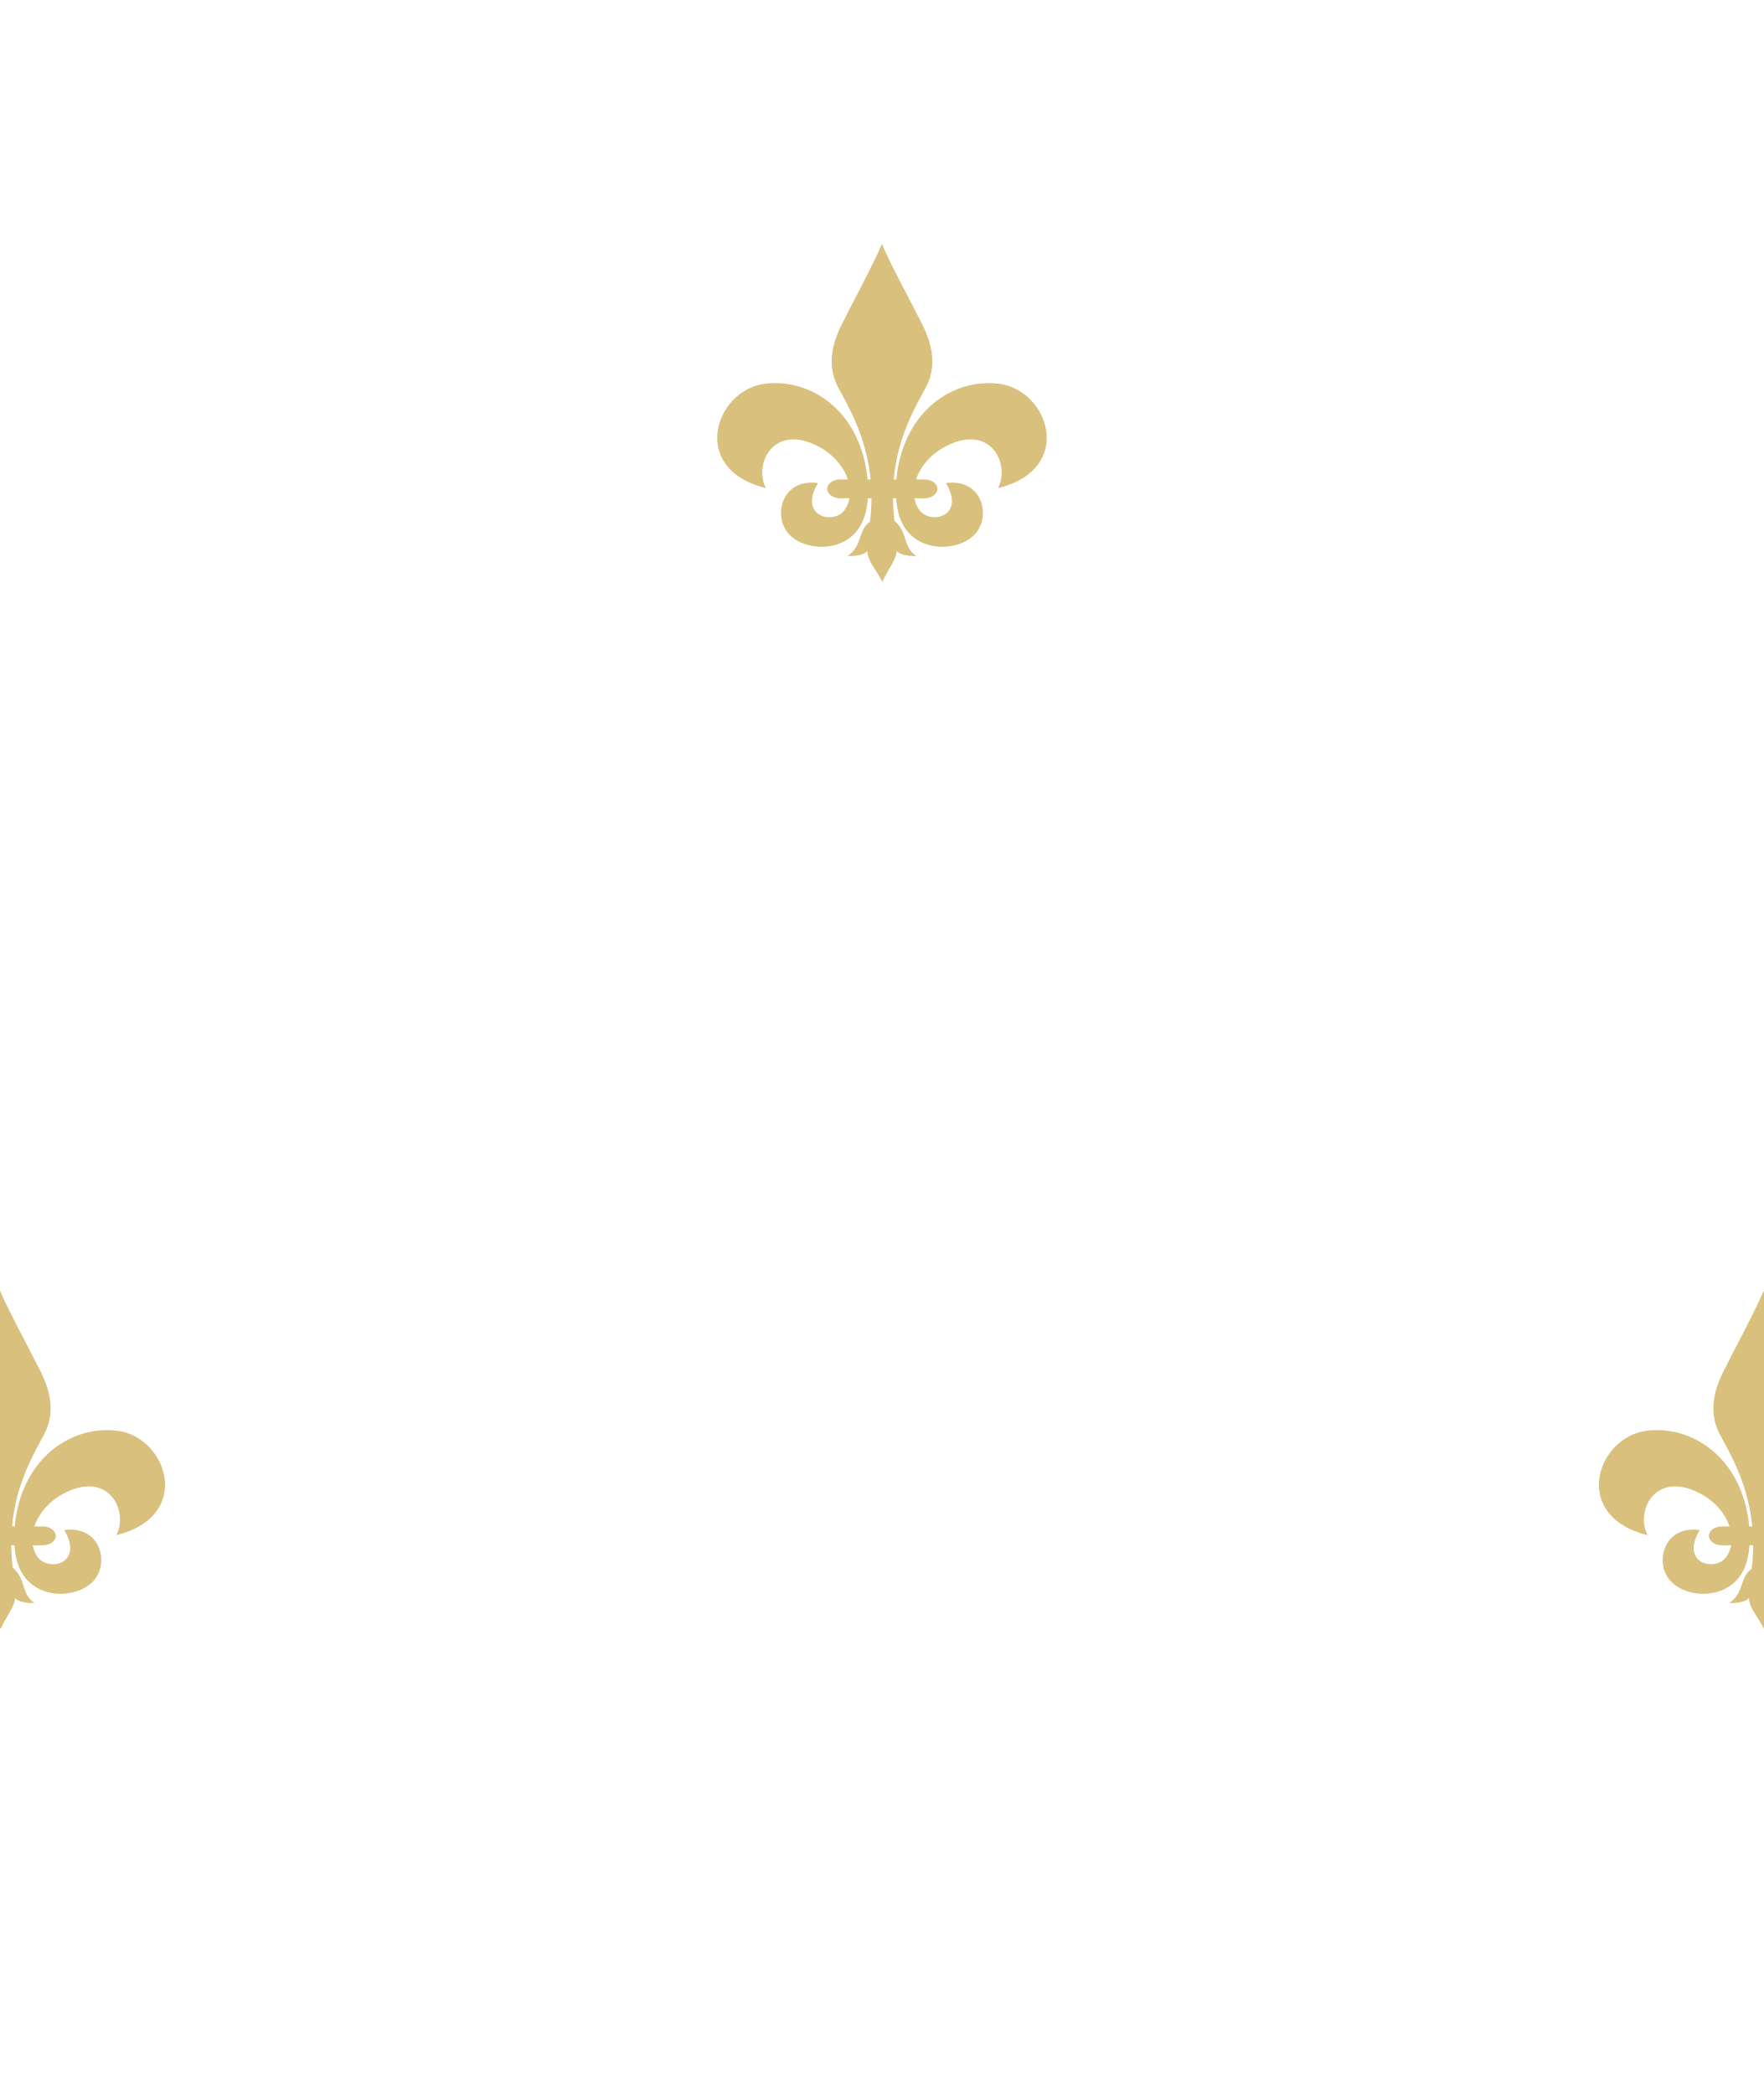
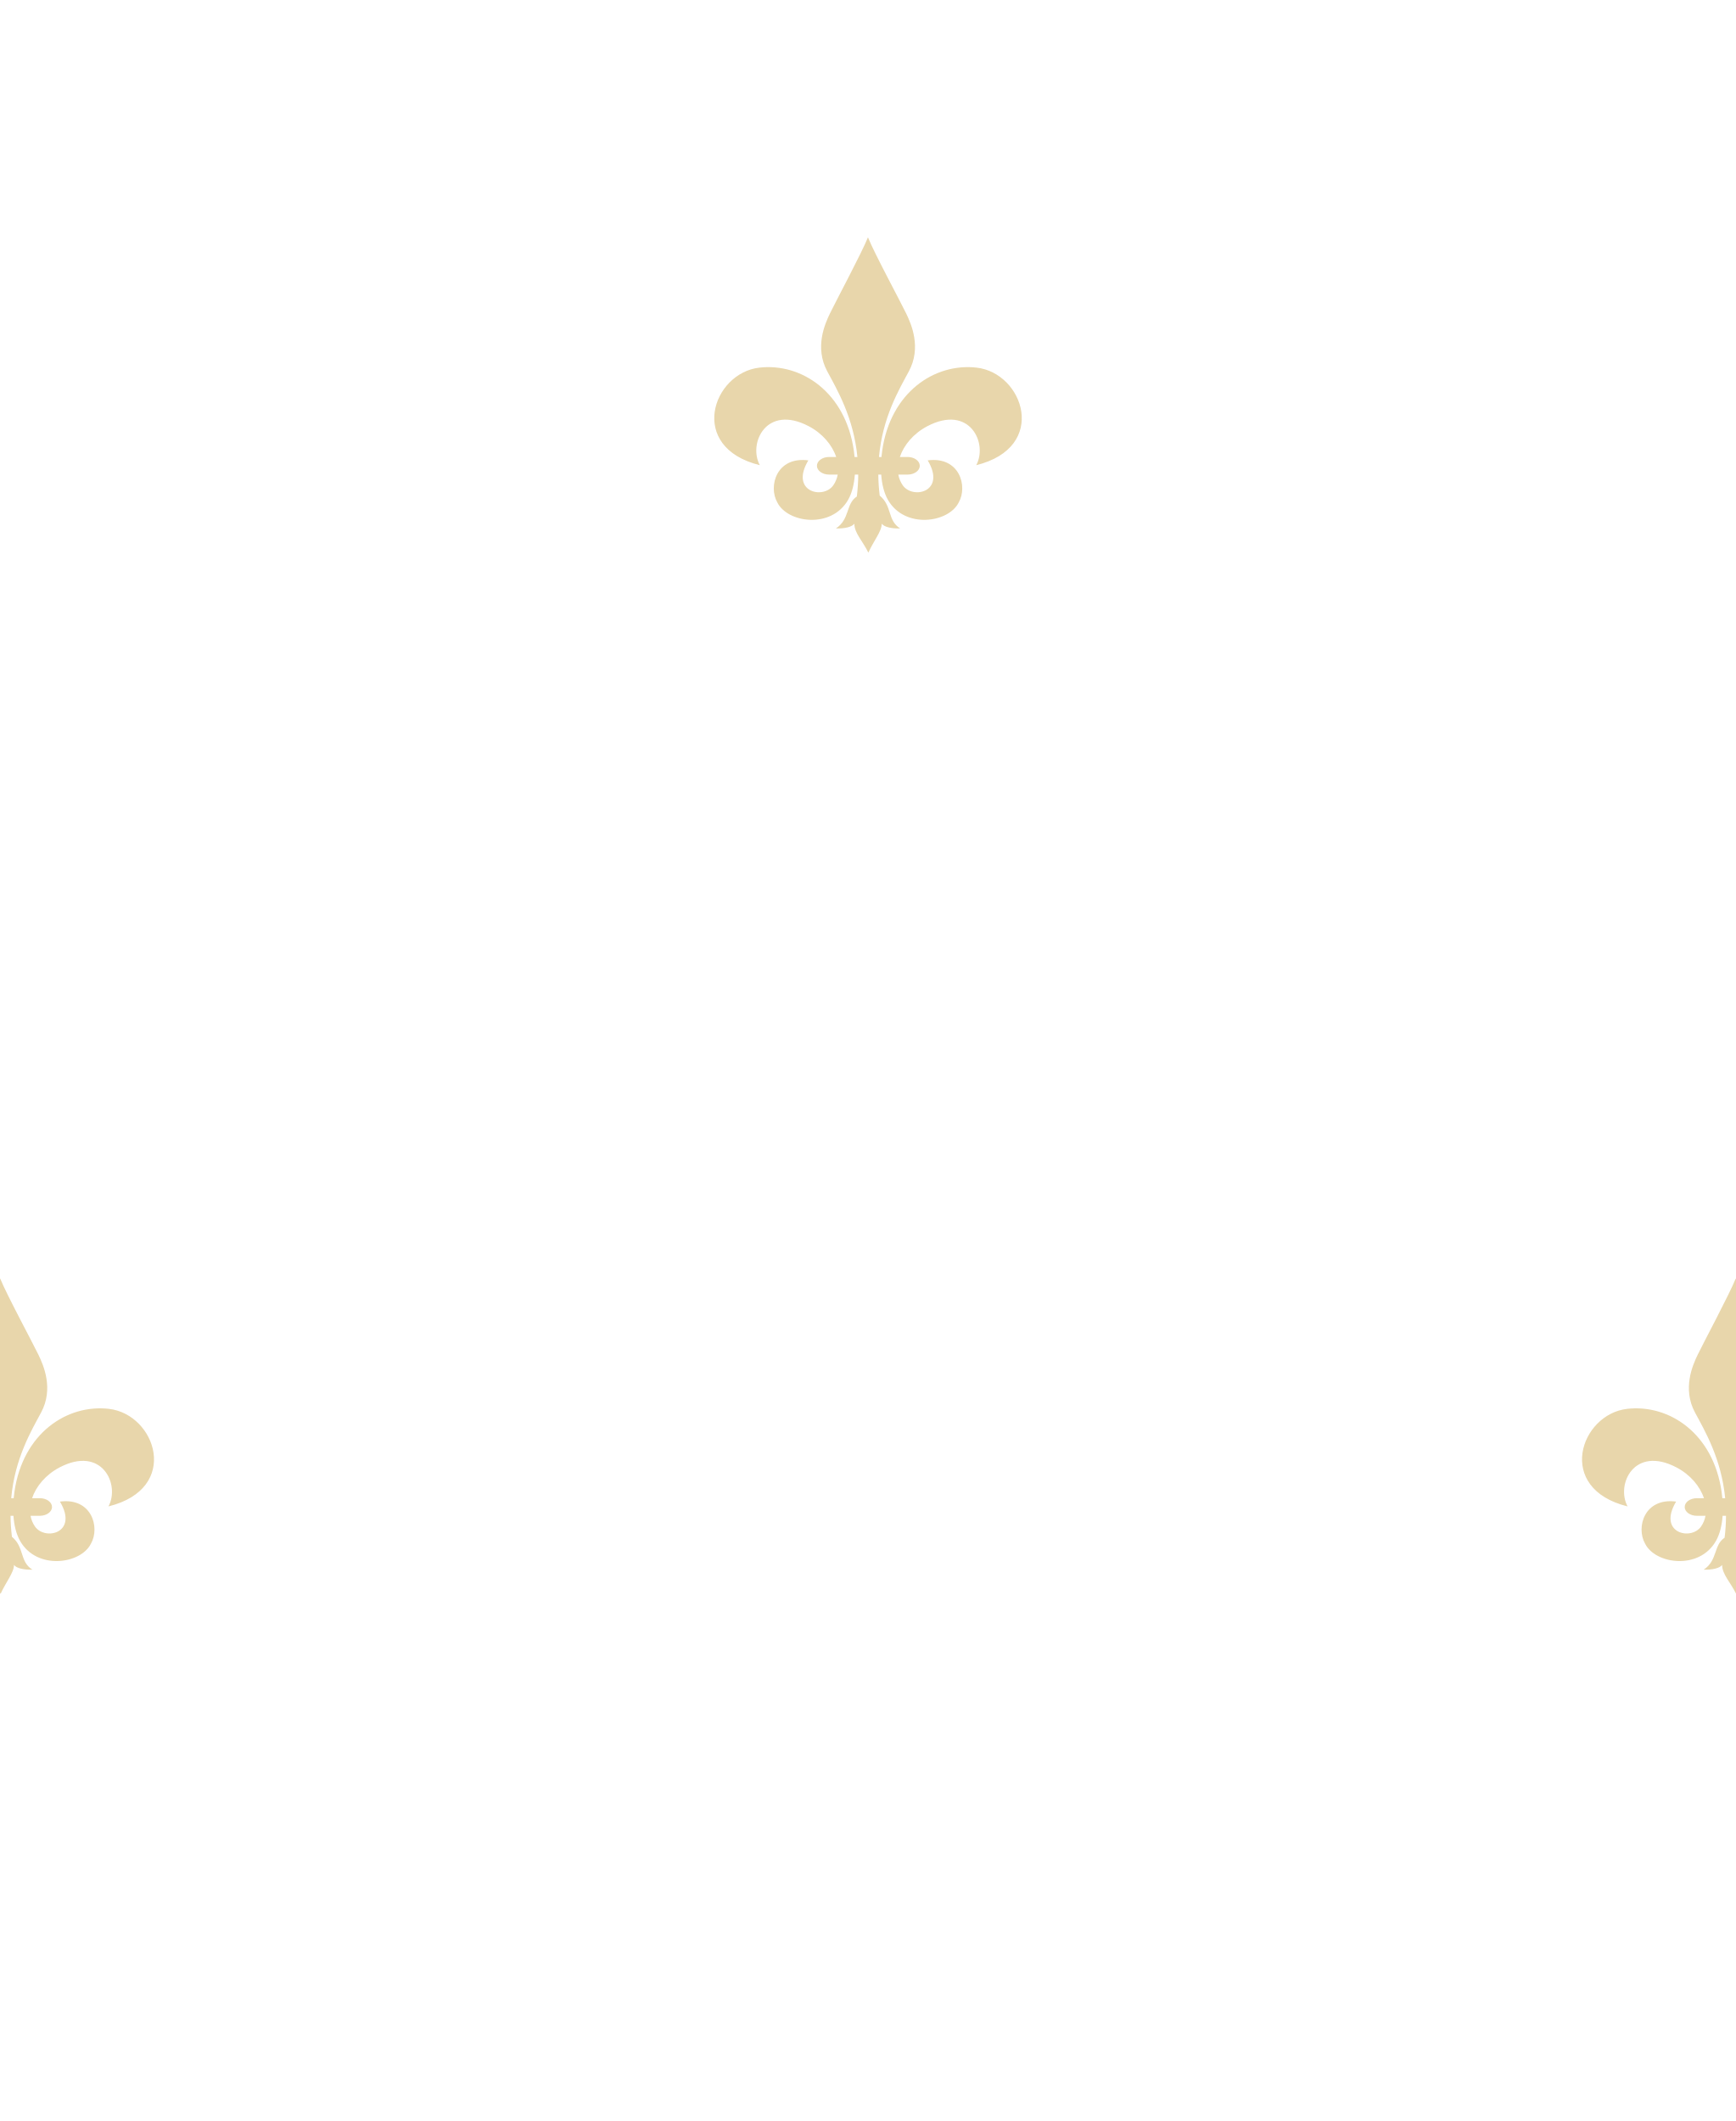
- <svg xmlns="http://www.w3.org/2000/svg" width="160" height="190" viewBox="0 0 160 190">
+ <svg xmlns="http://www.w3.org/2000/svg" width="180" height="220" viewBox="0 0 180 220">
  <defs>
    <symbol id="f" viewBox="-0.864 -0.333 350 359">
-       <path d="M297.69,147.804c-47.642-5.459-97.763,27.791-107.192,94.289c-0.329,2.318-0.605,4.685-0.824,7.076h-2.81 c4.056-45.102,22.727-76.399,33.905-97.214c14.49-26.98,2.729-53.559-2.997-65.452C211.276,73.013,181.848,18.486,174.354,0 c-7.494,18.486-36.702,73.013-43.198,86.503c-5.728,11.893-17.488,38.472-2.998,65.452c11.103,20.673,29.87,52.316,34.226,97.214 h-3.208c-0.219-2.392-0.495-4.758-0.824-7.076c-9.43-66.499-59.551-99.748-107.192-94.289 c-53.284,6.105-81.882,90.319,0.496,110.666c-13.399-24.813,7.443-69.477,55.583-44.167c15.656,8.232,26.561,21.383,31.072,34.866 h-8.065c-7.608,0-13.776,4.469-13.776,9.983c0,5.514,6.168,9.983,13.776,9.983h9.817c-0.803,4.348-2.456,8.464-5.034,12.162 c-11.416,16.377-49.649,7.444-28.31-28.286c-36.065-4.747-45.649,29.279-35.228,47.641c11.453,23.411,61.479,30.428,80.41-2.978 c4.54-8.012,6.819-18.047,7.555-28.539h3.864c-0.033,7.932-0.53,16.224-1.59,24.887c-12.647,8.146-7.717,25.725-23.735,36.234 c10.062,0.265,18.271-1.708,20.92-5.415c0,10.75,9.617,19.812,15.886,32.858c5.824-13.119,15.208-24.094,15.208-32.858 c2.648,3.707,10.857,5.68,20.92,5.415c-14.687-9.01-8.898-25.516-23.261-37.306c-1.015-8.293-1.508-16.22-1.589-23.815h3.312 c0.735,10.492,3.016,20.527,7.555,28.539c18.931,33.405,68.957,26.389,80.41,2.978c10.422-18.361,0.838-52.388-35.228-47.641 c21.34,35.73-16.894,44.663-28.31,28.286c-2.577-3.698-4.23-7.814-5.033-12.162h10.572c7.608,0,13.776-4.47,13.776-9.983 c0-5.515-6.168-9.983-13.776-9.983h-8.821c4.512-13.483,15.416-26.634,31.072-34.866c48.14-25.31,68.982,19.354,55.583,44.167 C379.573,238.124,350.974,153.91,297.69,147.804z" fill="#D4B567" fill-opacity="0.85" />
+       <path d="M297.69,147.804c-47.642-5.459-97.763,27.791-107.192,94.289c-0.329,2.318-0.605,4.685-0.824,7.076h-2.81 c4.056-45.102,22.727-76.399,33.905-97.214c14.49-26.98,2.729-53.559-2.997-65.452C211.276,73.013,181.848,18.486,174.354,0 c-7.494,18.486-36.702,73.013-43.198,86.503c-5.728,11.893-17.488,38.472-2.998,65.452c11.103,20.673,29.87,52.316,34.226,97.214 h-3.208c-0.219-2.392-0.495-4.758-0.824-7.076c-9.43-66.499-59.551-99.748-107.192-94.289 c-53.284,6.105-81.882,90.319,0.496,110.666c-13.399-24.813,7.443-69.477,55.583-44.167c15.656,8.232,26.561,21.383,31.072,34.866 h-8.065c-7.608,0-13.776,4.469-13.776,9.983c0,5.514,6.168,9.983,13.776,9.983h9.817c-0.803,4.348-2.456,8.464-5.034,12.162 c-11.416,16.377-49.649,7.444-28.31-28.286c-36.065-4.747-45.649,29.279-35.228,47.641c11.453,23.411,61.479,30.428,80.41-2.978 c4.54-8.012,6.819-18.047,7.555-28.539h3.864c-0.033,7.932-0.53,16.224-1.59,24.887c-12.647,8.146-7.717,25.725-23.735,36.234 c10.062,0.265,18.271-1.708,20.92-5.415c0,10.75,9.617,19.812,15.886,32.858c5.824-13.119,15.208-24.094,15.208-32.858 c2.648,3.707,10.857,5.68,20.92,5.415c-14.687-9.01-8.898-25.516-23.261-37.306c-1.015-8.293-1.508-16.22-1.589-23.815h3.312 c0.735,10.492,3.016,20.527,7.555,28.539c18.931,33.405,68.957,26.389,80.41,2.978c10.422-18.361,0.838-52.388-35.228-47.641 c21.34,35.73-16.894,44.663-28.31,28.286c-2.577-3.698-4.23-7.814-5.033-12.162h10.572c7.608,0,13.776-4.47,13.776-9.983 c0-5.515-6.168-9.983-13.776-9.983h-8.821c4.512-13.483,15.416-26.634,31.072-34.866c48.14-25.31,68.982,19.354,55.583,44.167 C379.573,238.124,350.974,153.91,297.69,147.804z" fill="#D4B567" fill-opacity="0.55" />
    </symbol>
  </defs>
-   <use href="#f" x="65" y="20" width="30" height="35" />
-   <use href="#f" x="-15" y="115" width="30" height="35" />
-   <use href="#f" x="145" y="115" width="30" height="35" />
+   <use href="#f" x="74" y="22" width="32" height="38" />
+   <use href="#f" x="-16" y="130" width="32" height="38" />
+   <use href="#f" x="164" y="130" width="32" height="38" />
</svg>
